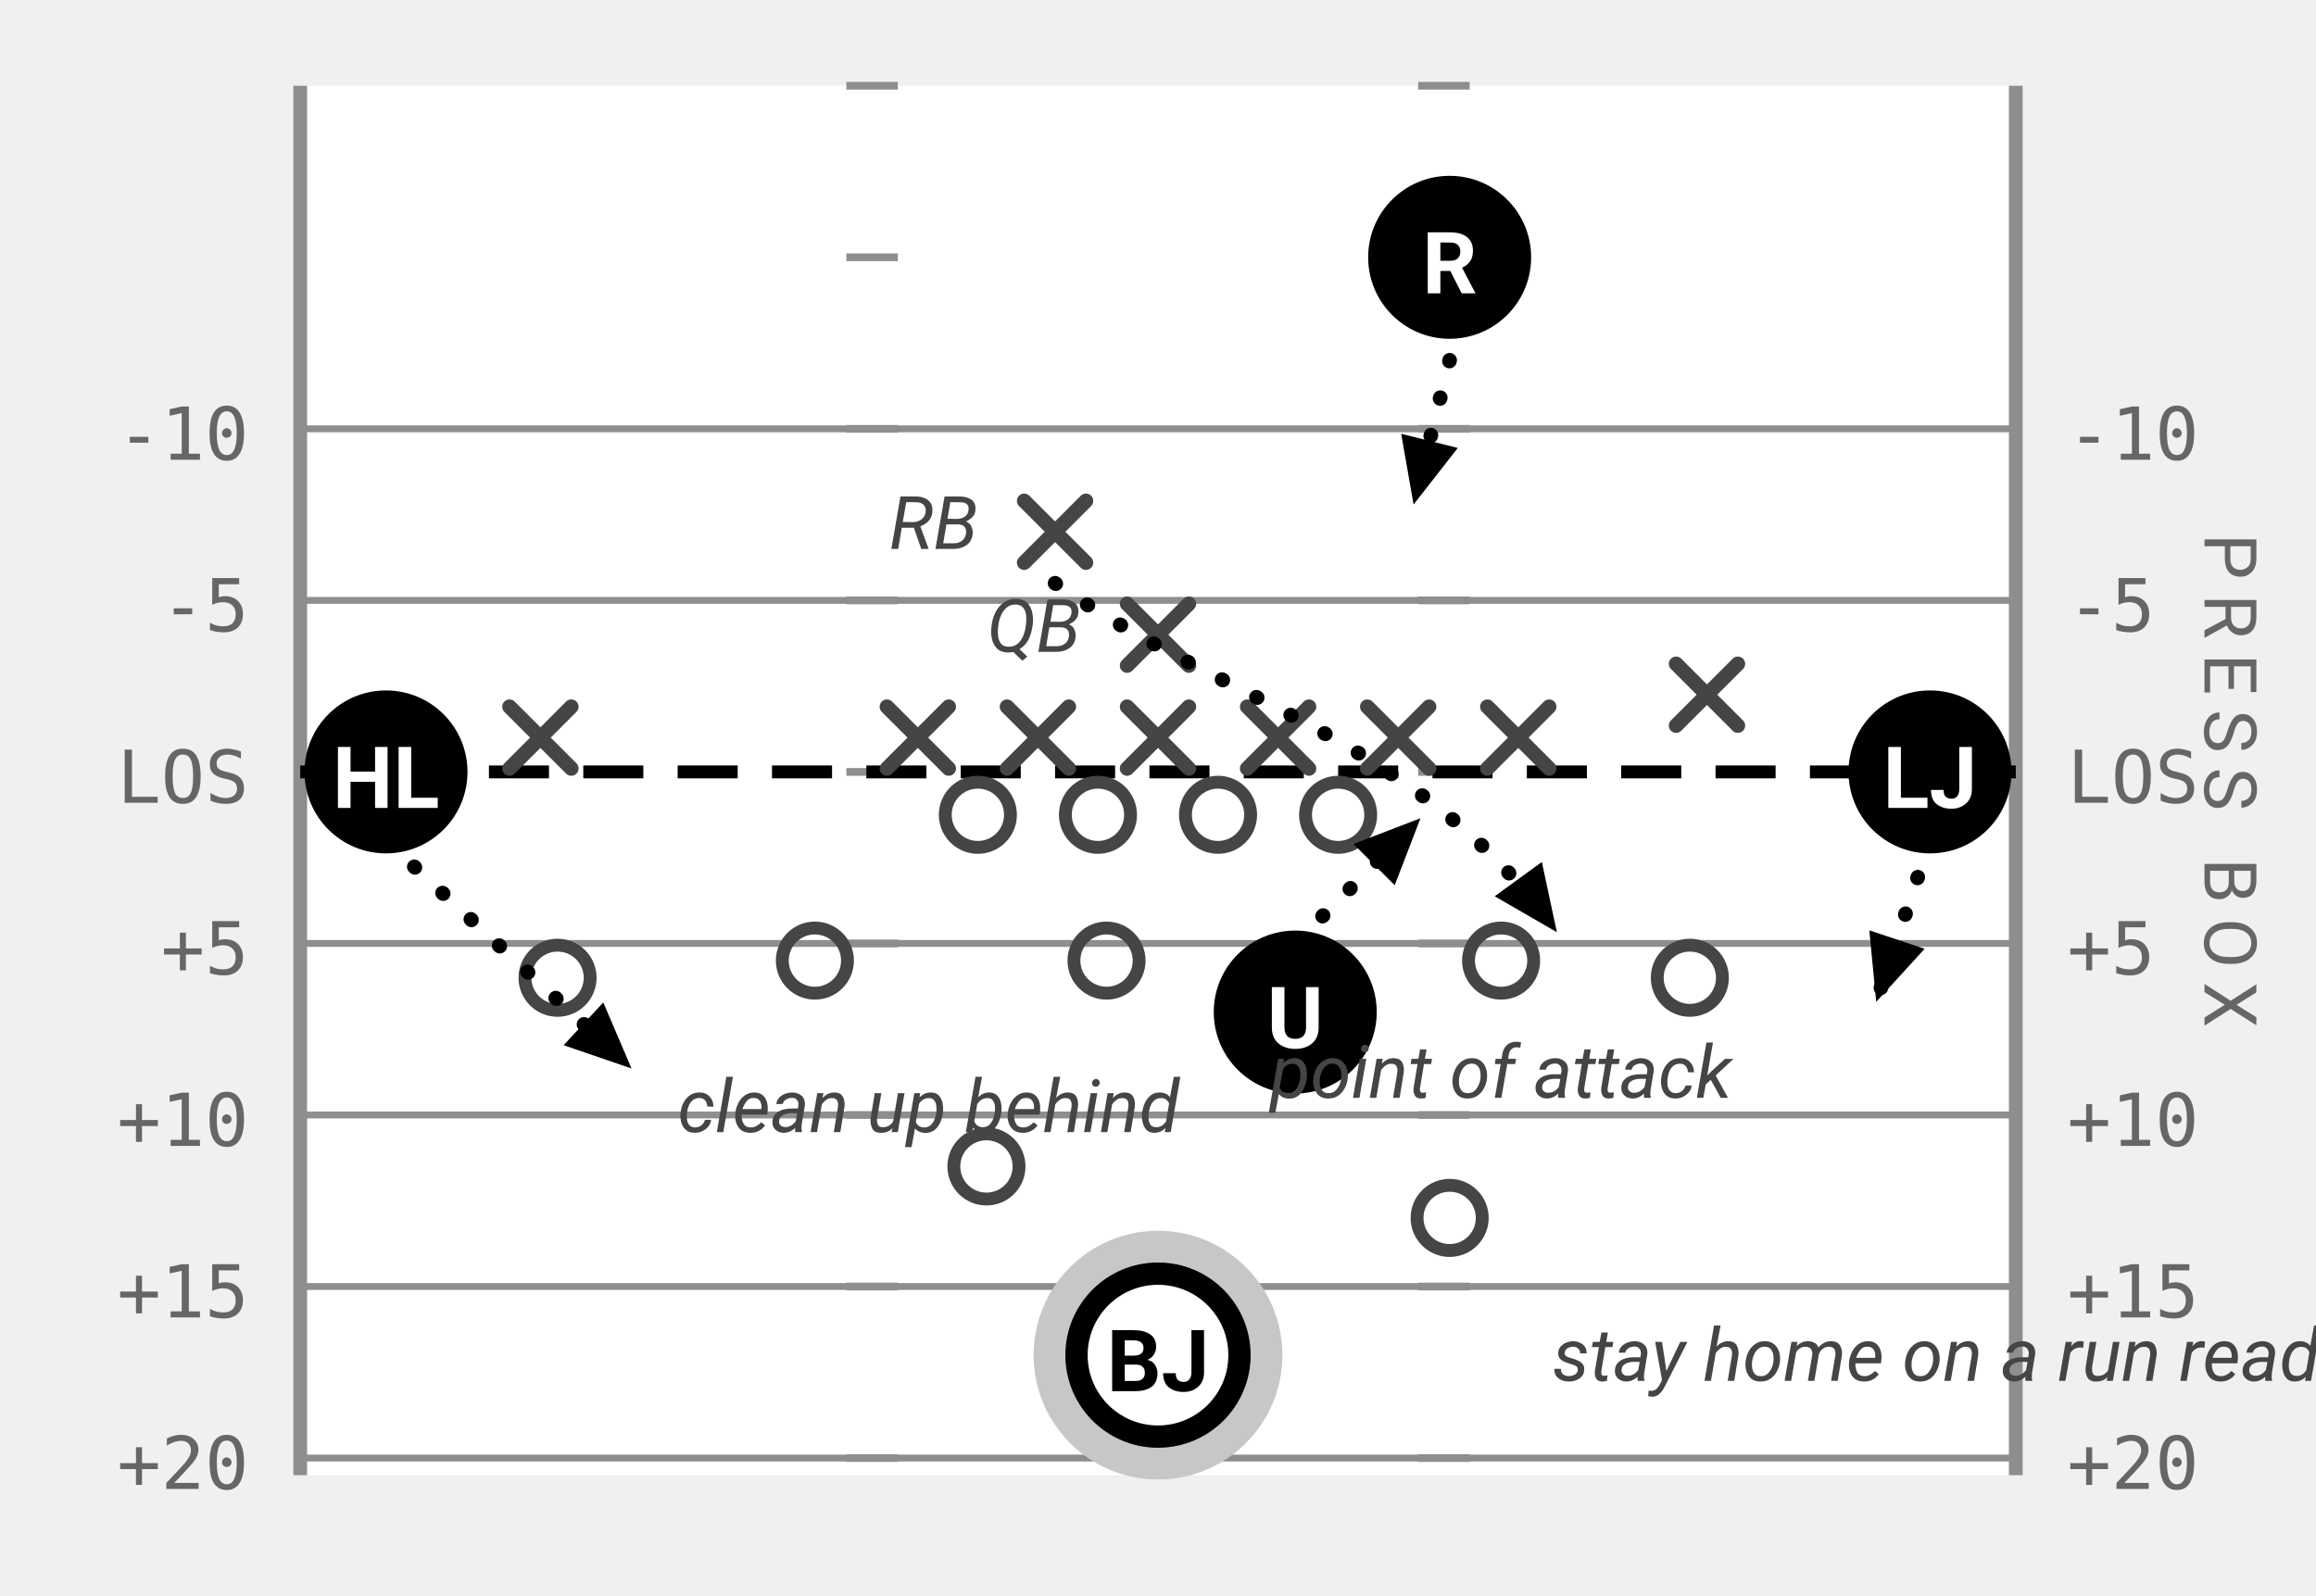
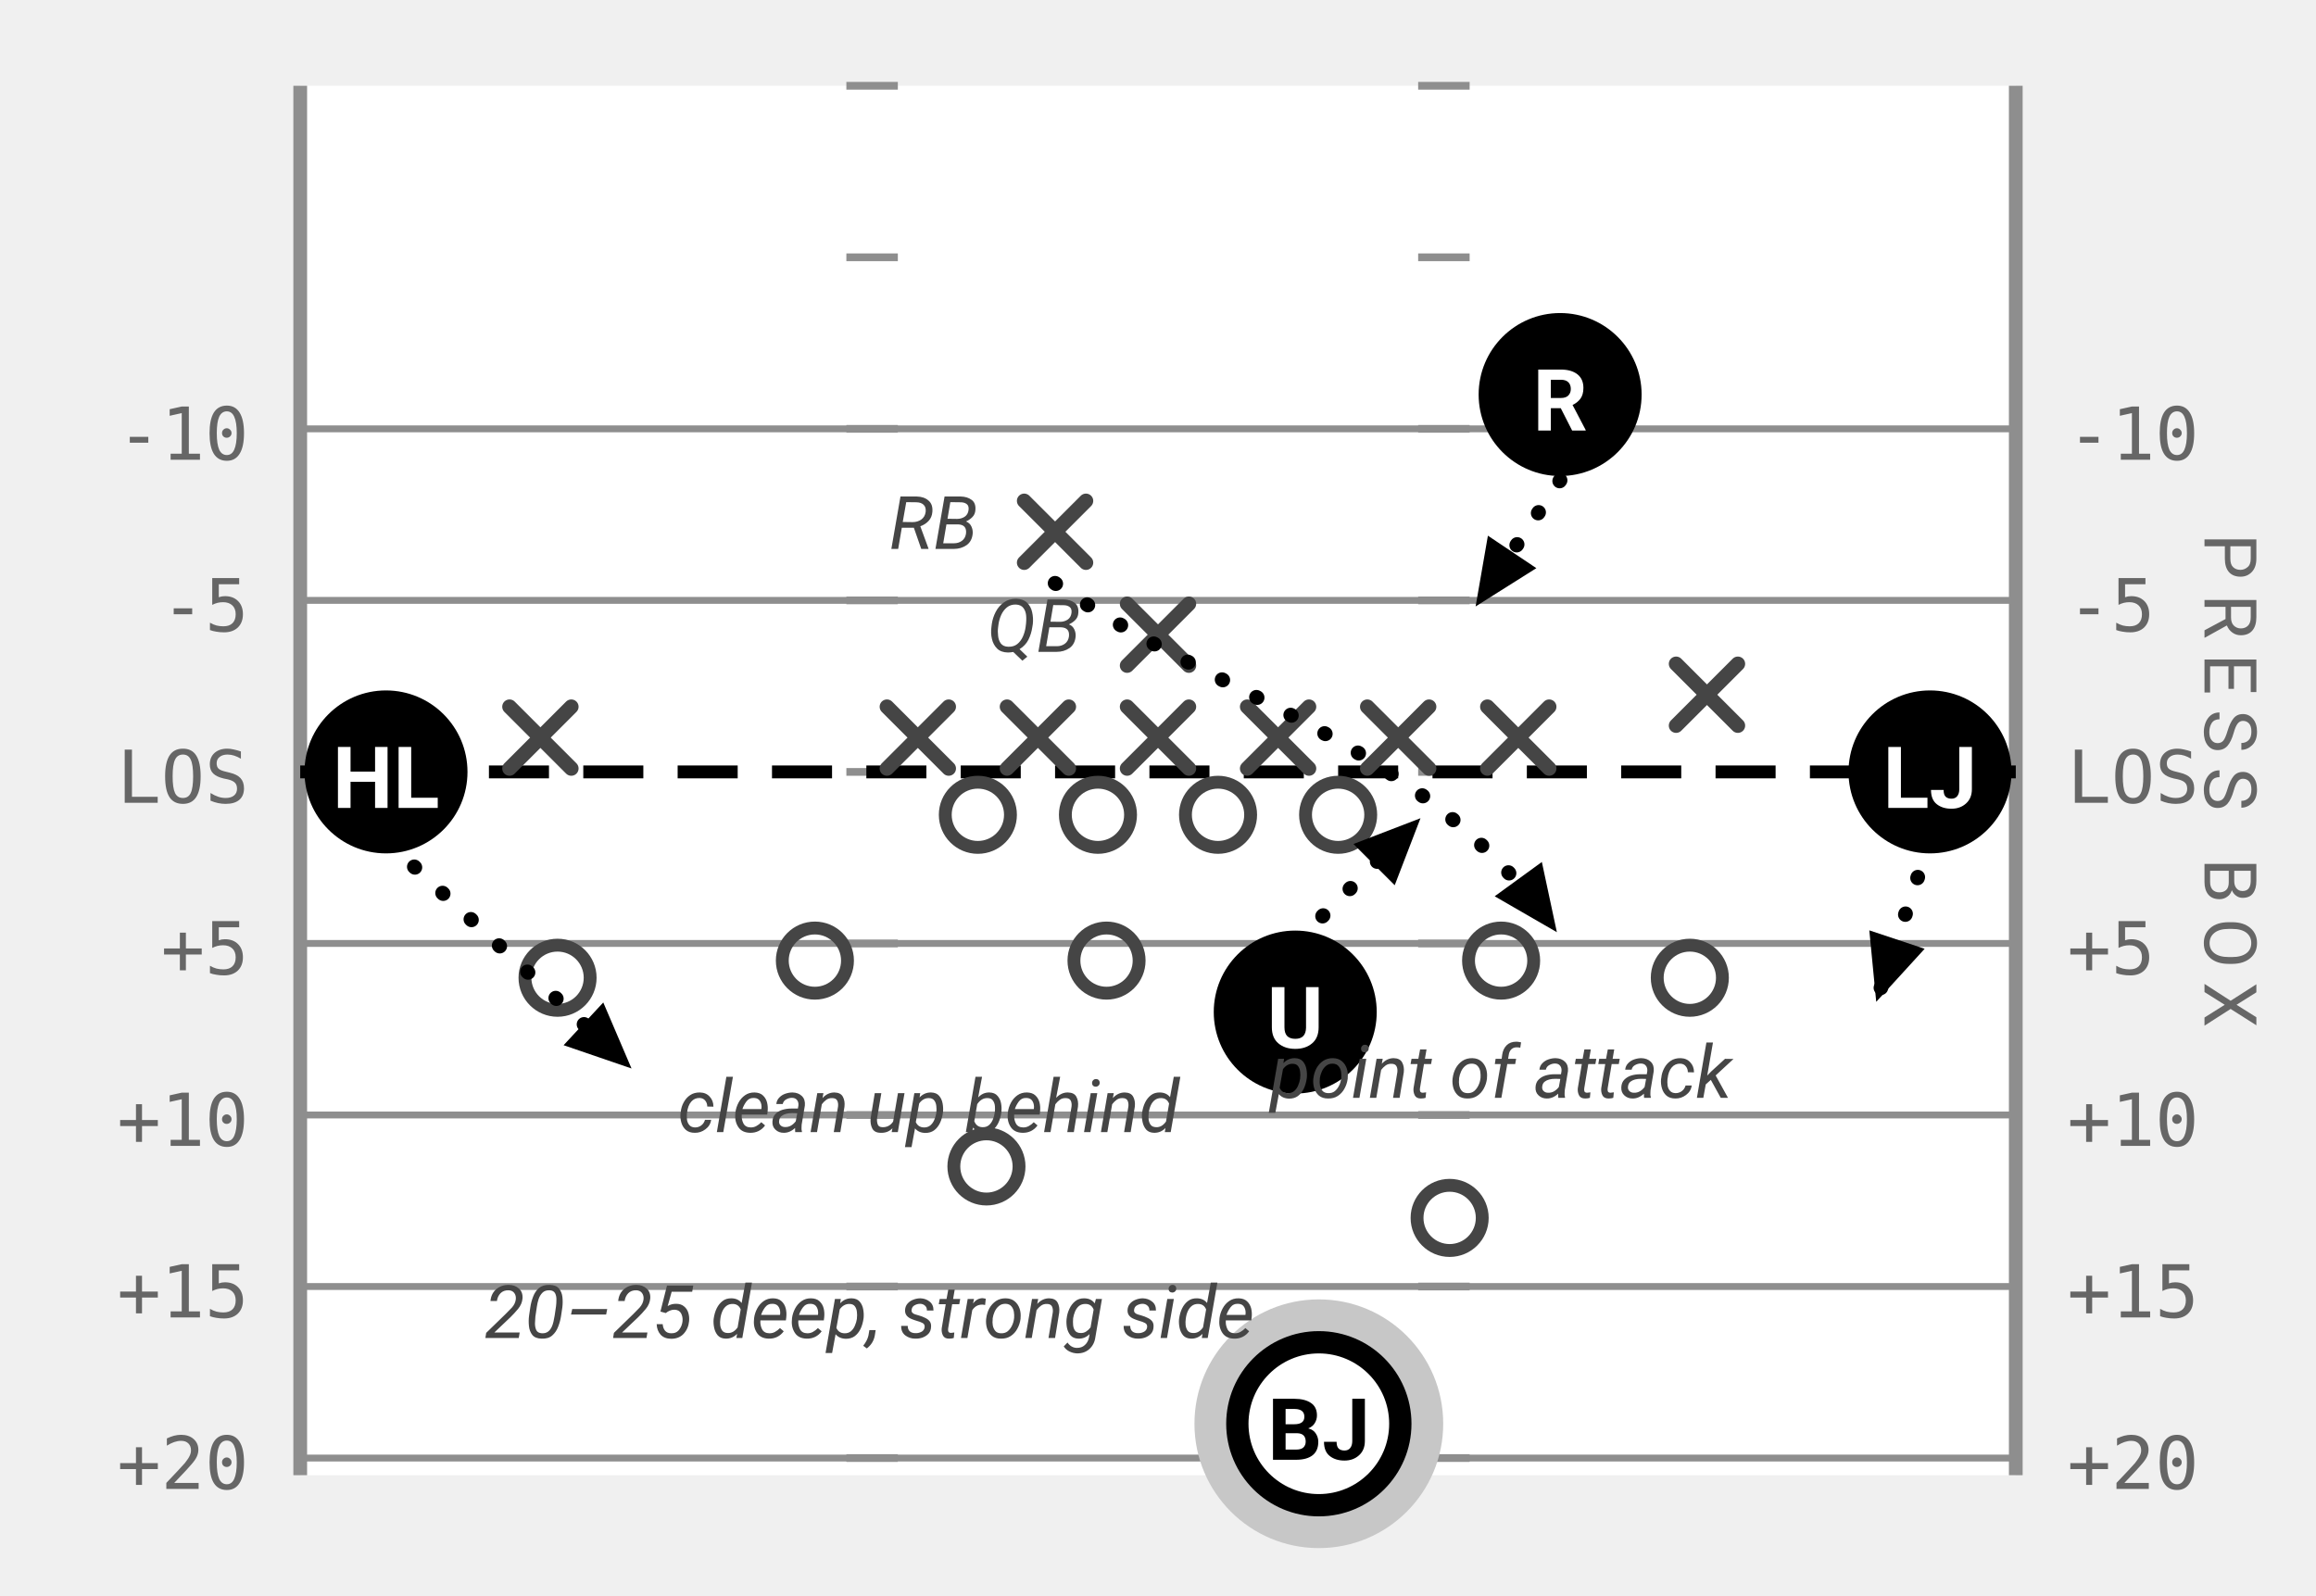
<svg xmlns="http://www.w3.org/2000/svg" viewBox="0 0 270 186" role="img" aria-label="Run — Back Judge position, crew of 5">
  <style>svg{font-family:system-ui,-apple-system,"Segoe UI",Roboto,"Helvetica Neue",Arial,sans-serif}
.turf{fill:#FFFFFF}
.ez{fill:url(#hz)}
.hl{stroke:#B8B8B8;stroke-width:1.15}
.sl{stroke:#8E8E8E;stroke-width:1.6;fill:none}
.yl{stroke:#8E8E8E;stroke-width:.8;fill:none}
.gl{stroke:#5A5A5A;stroke-width:2.2;fill:none}
.rl{stroke:#000000;stroke-width:1.5;stroke-dasharray:7 4;fill:none}
.hash{stroke:#8E8E8E;stroke-width:.9}
.post{stroke:#000000;stroke-width:3;fill:none;stroke-linecap:round}
.ylab{font-family:ui-monospace,Menlo,Consolas,monospace;font-size:8.5px;fill:#666666}
.ylab.end{text-anchor:end}
.ylab.start{text-anchor:start}
.pb{font-size:8.5px;letter-spacing:.2em;fill:#666666;text-anchor:middle;text-transform:uppercase}
.kp line{stroke:#454545;stroke-width:1.7;stroke-linecap:round}
.rp{fill:none;stroke:#454545;stroke-width:1.5}
.hat-b{fill:#000000}
.hat-w{fill:#FFFFFF;stroke:#000000;stroke-width:2.6}
.halo{fill:#C7C7C7}
.mk{font-size:10px;font-weight:600;text-anchor:middle}
.mk-l{fill:#FFFFFF}
.mk-d{fill:#000000}
.mv{stroke:#000000;stroke-width:1.7;fill:none;stroke-dasharray:.1 4.4;stroke-linecap:round}
.arh{fill:#000000}
.mvlab{font-size:8.4px;fill:#454545;text-anchor:middle;font-style:italic}
.note{font-size:8.6px;fill:#454545;font-style:italic}
.note.middle{text-anchor:middle}
.note.start{text-anchor:start}
.note.end{text-anchor:end}
.flagk{fill:#000000}
.flagt{stroke:#000000;stroke-width:1.4;stroke-linecap:round}</style>
  <defs>
    <pattern id="hz" width="7" height="7" patternUnits="userSpaceOnUse" patternTransform="rotate(45)">
      <line x1="0" y1="0" x2="0" y2="7" class="hl" />
    </pattern>
    <marker id="ar" viewBox="0 0 10 10" refX="8" refY="5" markerWidth="5" markerHeight="5" orient="auto-start-reverse">
      <path d="M0,1 L9,5 L0,9 z" class="arh" />
    </marker>
  </defs>
  <rect x="35" y="10" width="200" height="162" class="turf" />
  <line x1="98.67" y1="10" x2="104.67" y2="10" class="hash" />
  <line x1="165.33" y1="10" x2="171.33" y2="10" class="hash" />
  <line x1="98.67" y1="30" x2="104.67" y2="30" class="hash" />
  <line x1="165.33" y1="30" x2="171.33" y2="30" class="hash" />
  <line x1="98.67" y1="50" x2="104.67" y2="50" class="hash" />
  <line x1="165.33" y1="50" x2="171.33" y2="50" class="hash" />
  <line x1="98.67" y1="70" x2="104.67" y2="70" class="hash" />
  <line x1="165.33" y1="70" x2="171.33" y2="70" class="hash" />
  <line x1="98.67" y1="90" x2="104.67" y2="90" class="hash" />
  <line x1="165.33" y1="90" x2="171.33" y2="90" class="hash" />
  <line x1="98.67" y1="110" x2="104.67" y2="110" class="hash" />
  <line x1="165.33" y1="110" x2="171.33" y2="110" class="hash" />
  <line x1="98.67" y1="130" x2="104.67" y2="130" class="hash" />
  <line x1="165.33" y1="130" x2="171.33" y2="130" class="hash" />
  <line x1="98.67" y1="150" x2="104.67" y2="150" class="hash" />
  <line x1="165.33" y1="150" x2="171.33" y2="150" class="hash" />
  <line x1="98.67" y1="170" x2="104.67" y2="170" class="hash" />
  <line x1="165.33" y1="170" x2="171.33" y2="170" class="hash" />
  <line x1="35" y1="10" x2="35" y2="172" class="sl" />
  <line x1="235" y1="10" x2="235" y2="172" class="sl" />
  <line x1="35" y1="50" x2="235" y2="50" class="yl" />
  <text x="29" y="53.6" class="ylab end">-10</text>
  <text x="241" y="53.6" class="ylab start">-10</text>
  <line x1="35" y1="70" x2="235" y2="70" class="yl" />
  <text x="29" y="73.6" class="ylab end">-5</text>
  <text x="241" y="73.6" class="ylab start">-5</text>
  <line x1="35" y1="110" x2="235" y2="110" class="yl" />
  <text x="29" y="113.6" class="ylab end">+5</text>
  <text x="241" y="113.6" class="ylab start">+5</text>
  <line x1="35" y1="130" x2="235" y2="130" class="yl" />
  <text x="29" y="133.6" class="ylab end">+10</text>
  <text x="241" y="133.6" class="ylab start">+10</text>
  <line x1="35" y1="150" x2="235" y2="150" class="yl" />
  <text x="29" y="153.6" class="ylab end">+15</text>
  <text x="241" y="153.6" class="ylab start">+15</text>
  <line x1="35" y1="170" x2="235" y2="170" class="yl" />
  <text x="29" y="173.6" class="ylab end">+20</text>
  <text x="241" y="173.6" class="ylab start">+20</text>
  <line x1="35" y1="90" x2="235" y2="90" class="rl" />
  <text x="29" y="93.6" class="ylab end">LOS</text>
  <text x="241" y="93.6" class="ylab start">LOS</text>
  <text x="257" y="91" class="pb" transform="rotate(90 257 91)">PRESS BOX</text>
  <g class="kp">
    <line x1="103.4" y1="82.4" x2="110.6" y2="89.6" />
    <line x1="103.4" y1="89.6" x2="110.6" y2="82.4" />
  </g>
  <g class="kp">
    <line x1="117.4" y1="82.4" x2="124.6" y2="89.6" />
    <line x1="117.4" y1="89.6" x2="124.6" y2="82.4" />
  </g>
  <g class="kp">
    <line x1="131.4" y1="82.4" x2="138.6" y2="89.6" />
    <line x1="131.4" y1="89.6" x2="138.6" y2="82.4" />
  </g>
  <g class="kp">
    <line x1="145.4" y1="82.4" x2="152.6" y2="89.6" />
    <line x1="145.4" y1="89.6" x2="152.6" y2="82.4" />
  </g>
  <g class="kp">
    <line x1="159.4" y1="82.4" x2="166.6" y2="89.6" />
    <line x1="159.4" y1="89.6" x2="166.6" y2="82.4" />
  </g>
  <g class="kp">
    <line x1="173.4" y1="82.4" x2="180.6" y2="89.6" />
    <line x1="173.4" y1="89.6" x2="180.6" y2="82.4" />
  </g>
  <g class="kp">
    <line x1="59.4" y1="82.4" x2="66.6" y2="89.6" />
    <line x1="59.4" y1="89.6" x2="66.6" y2="82.4" />
  </g>
  <g class="kp">
    <line x1="195.4" y1="77.4" x2="202.6" y2="84.6" />
    <line x1="195.4" y1="84.6" x2="202.6" y2="77.4" />
  </g>
  <g class="kp">
    <line x1="131.4" y1="70.4" x2="138.6" y2="77.6" />
    <line x1="131.4" y1="77.6" x2="138.6" y2="70.4" />
  </g>
  <g class="kp">
    <line x1="119.4" y1="58.4" x2="126.6" y2="65.6" />
    <line x1="119.4" y1="65.6" x2="126.6" y2="58.4" />
  </g>
  <circle cx="114" cy="95" r="3.8" class="rp" />
  <circle cx="128" cy="95" r="3.8" class="rp" />
  <circle cx="142" cy="95" r="3.8" class="rp" />
  <circle cx="156" cy="95" r="3.8" class="rp" />
  <circle cx="95" cy="112" r="3.8" class="rp" />
  <circle cx="129" cy="112" r="3.8" class="rp" />
  <circle cx="175" cy="112" r="3.8" class="rp" />
  <circle cx="65" cy="114" r="3.8" class="rp" />
  <circle cx="197" cy="114" r="3.8" class="rp" />
  <circle cx="115" cy="136" r="3.8" class="rp" />
  <circle cx="169" cy="142" r="3.8" class="rp" />
  <g>
-     <circle cx="169" cy="30" r="9.5" class="hat-b" />
-     <text x="169" y="34.2" class="mk mk-l">R</text>
+     <circle cx="181.88" cy="46" r="9.5" class="hat-b" />
+     <text x="181.88" y="50.2" class="mk mk-l">R</text>
  </g>
  <g>
    <circle cx="151" cy="118" r="9.5" class="hat-b" />
    <text x="151" y="122.2" class="mk mk-l">U</text>
  </g>
  <g>
    <circle cx="45" cy="90" r="9.5" class="hat-b" />
    <text x="45" y="94.2" class="mk mk-l">HL</text>
  </g>
  <g>
    <circle cx="225" cy="90" r="9.5" class="hat-b" />
    <text x="225" y="94.2" class="mk mk-l">LJ</text>
  </g>
  <g class="you">
-     <circle cx="135" cy="158" r="14.5" class="halo" />
-     <circle cx="135" cy="158" r="9.5" class="hat-w" />
-     <text x="135" y="162.2" class="mk mk-d">BJ</text>
+     <circle cx="153.75" cy="166" r="14.5" class="halo" />
+     <circle cx="153.75" cy="166" r="9.5" class="hat-w" />
+     <text x="153.75" y="170.2" class="mk mk-d">BJ</text>
  </g>
  <path d="M 123 68 C 143 82 165 86 181 108" class="mv" marker-end="url(#ar)" />
-   <path d="M 169 42 L 165 58" class="mv" marker-end="url(#ar)" />
+   <path d="M 181.88 56 L 172.5 70" class="mv" marker-end="url(#ar)" />
  <path d="M 151 110 L 165 96" class="mv" marker-end="url(#ar)" />
  <path d="M 225 98 L 219 116" class="mv" marker-end="url(#ar)" />
  <path d="M 45 98 L 73 124" class="mv" marker-end="url(#ar)" />
  <text x="126" y="76" class="note end">QB</text>
  <text x="114" y="64" class="note end">RB</text>
  <text x="175" y="128" class="note middle">point of attack</text>
  <text x="79" y="132" class="note start">clean up behind</text>
-   <text x="181" y="161" class="note start">stay home on a run read</text>
+   <text x="146.25" y="156" class="note end">20–25 deep, strong side</text>
</svg>
